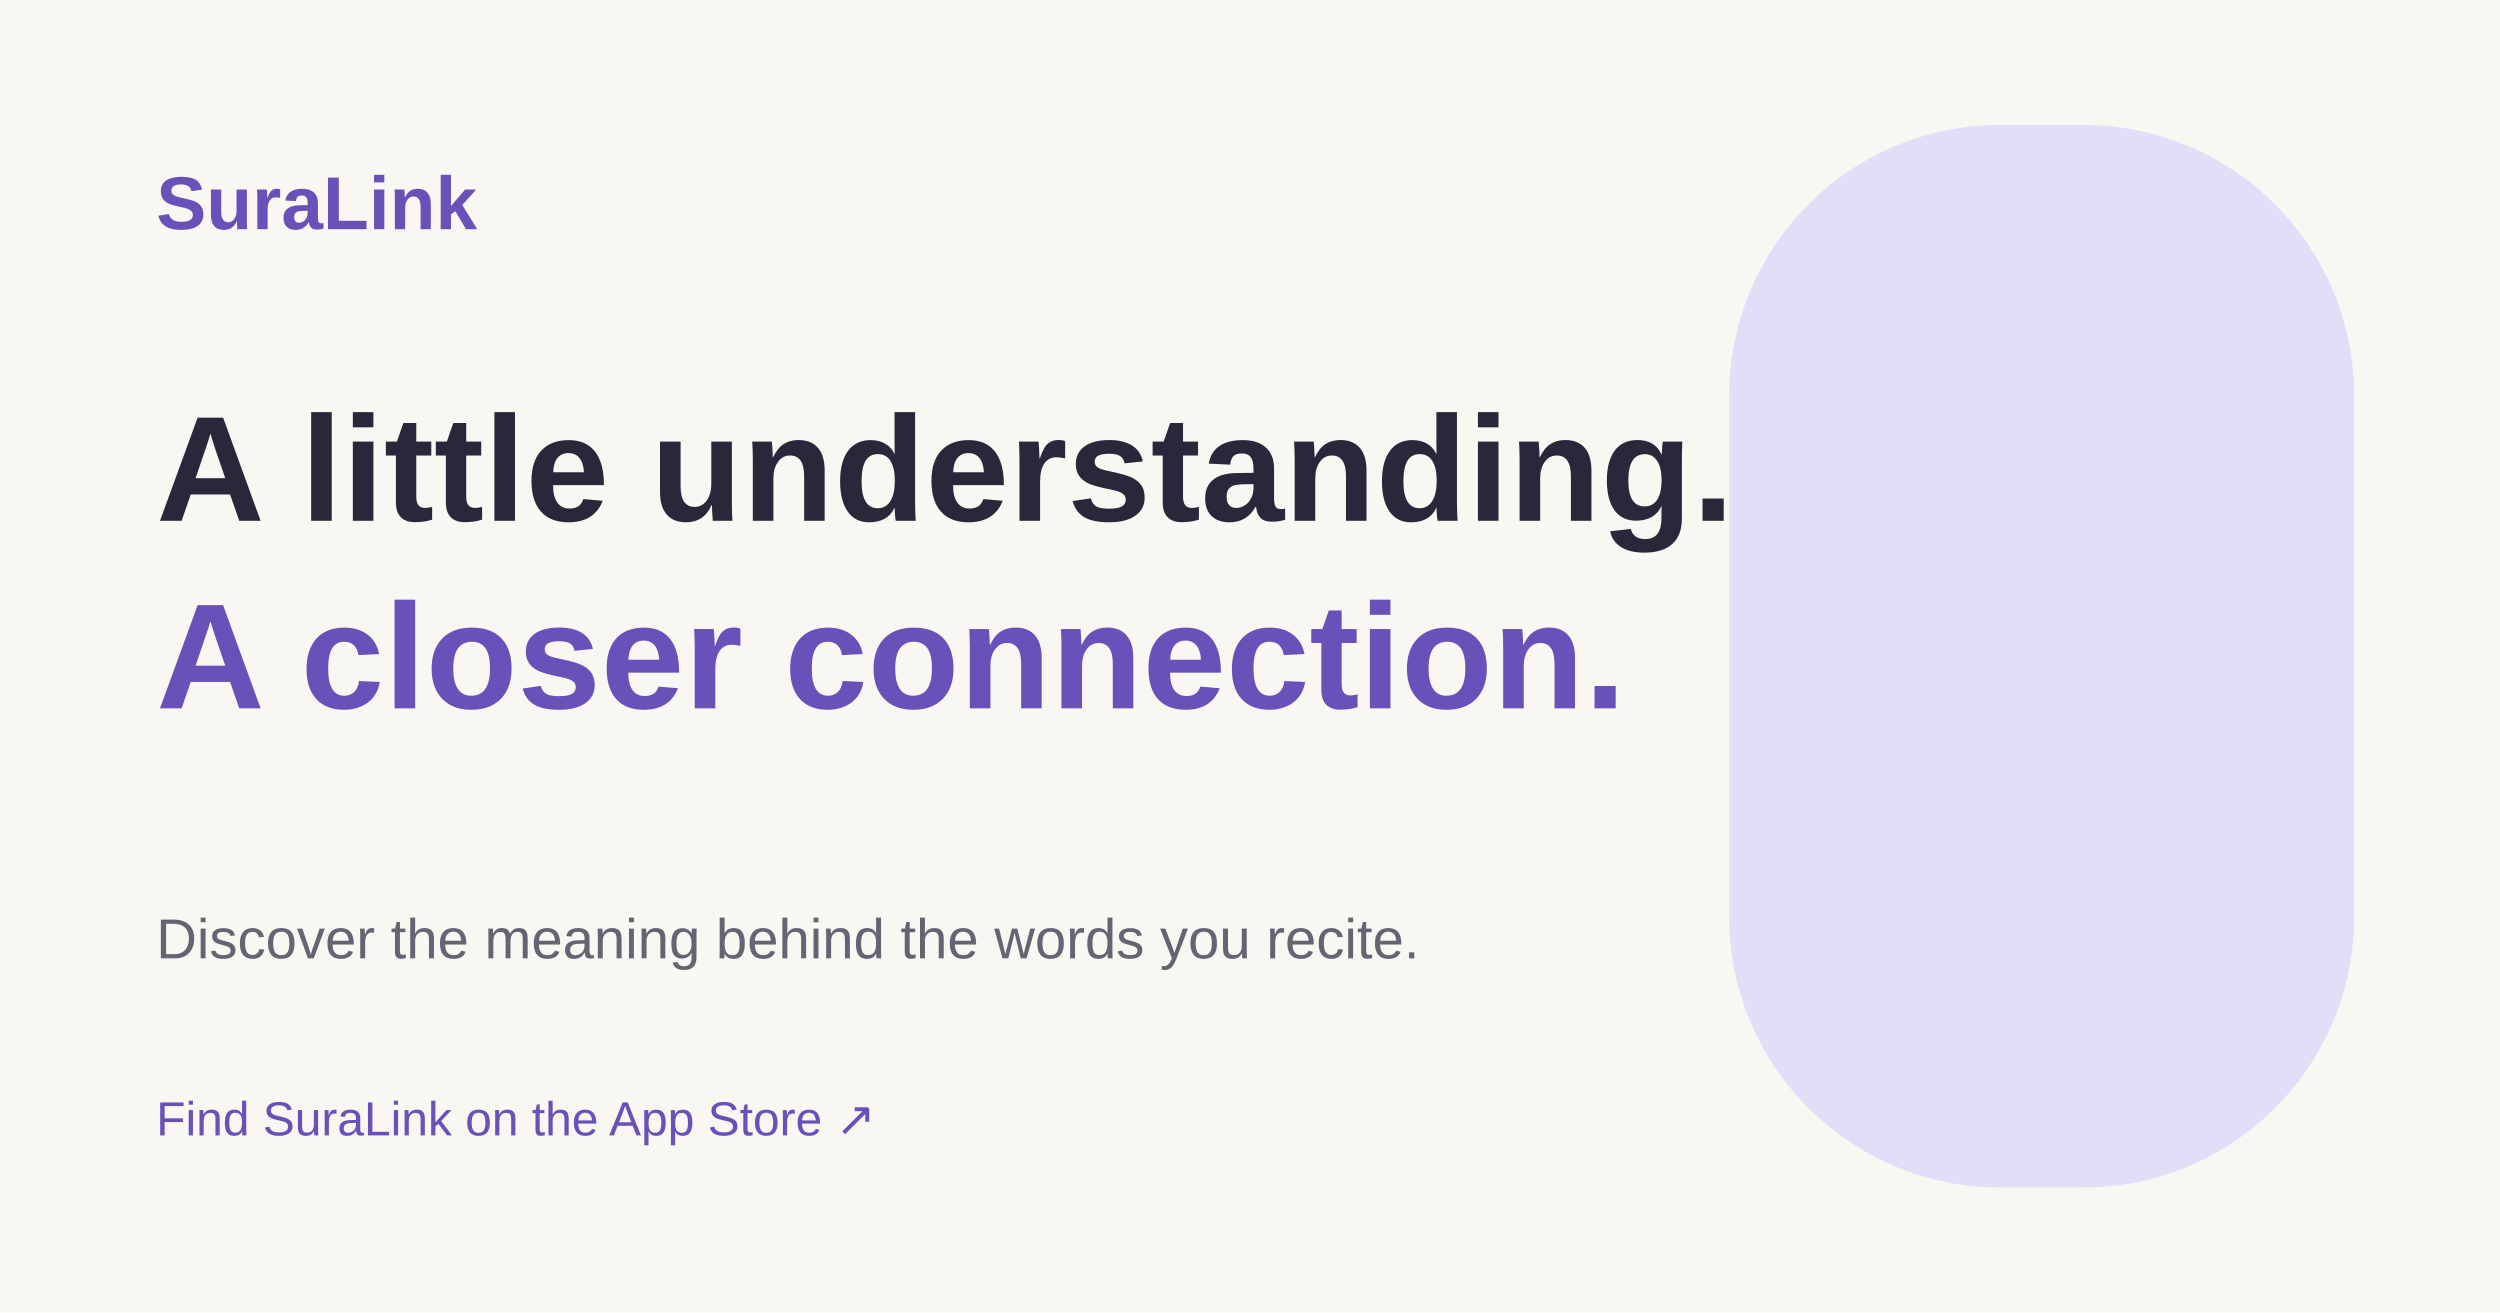
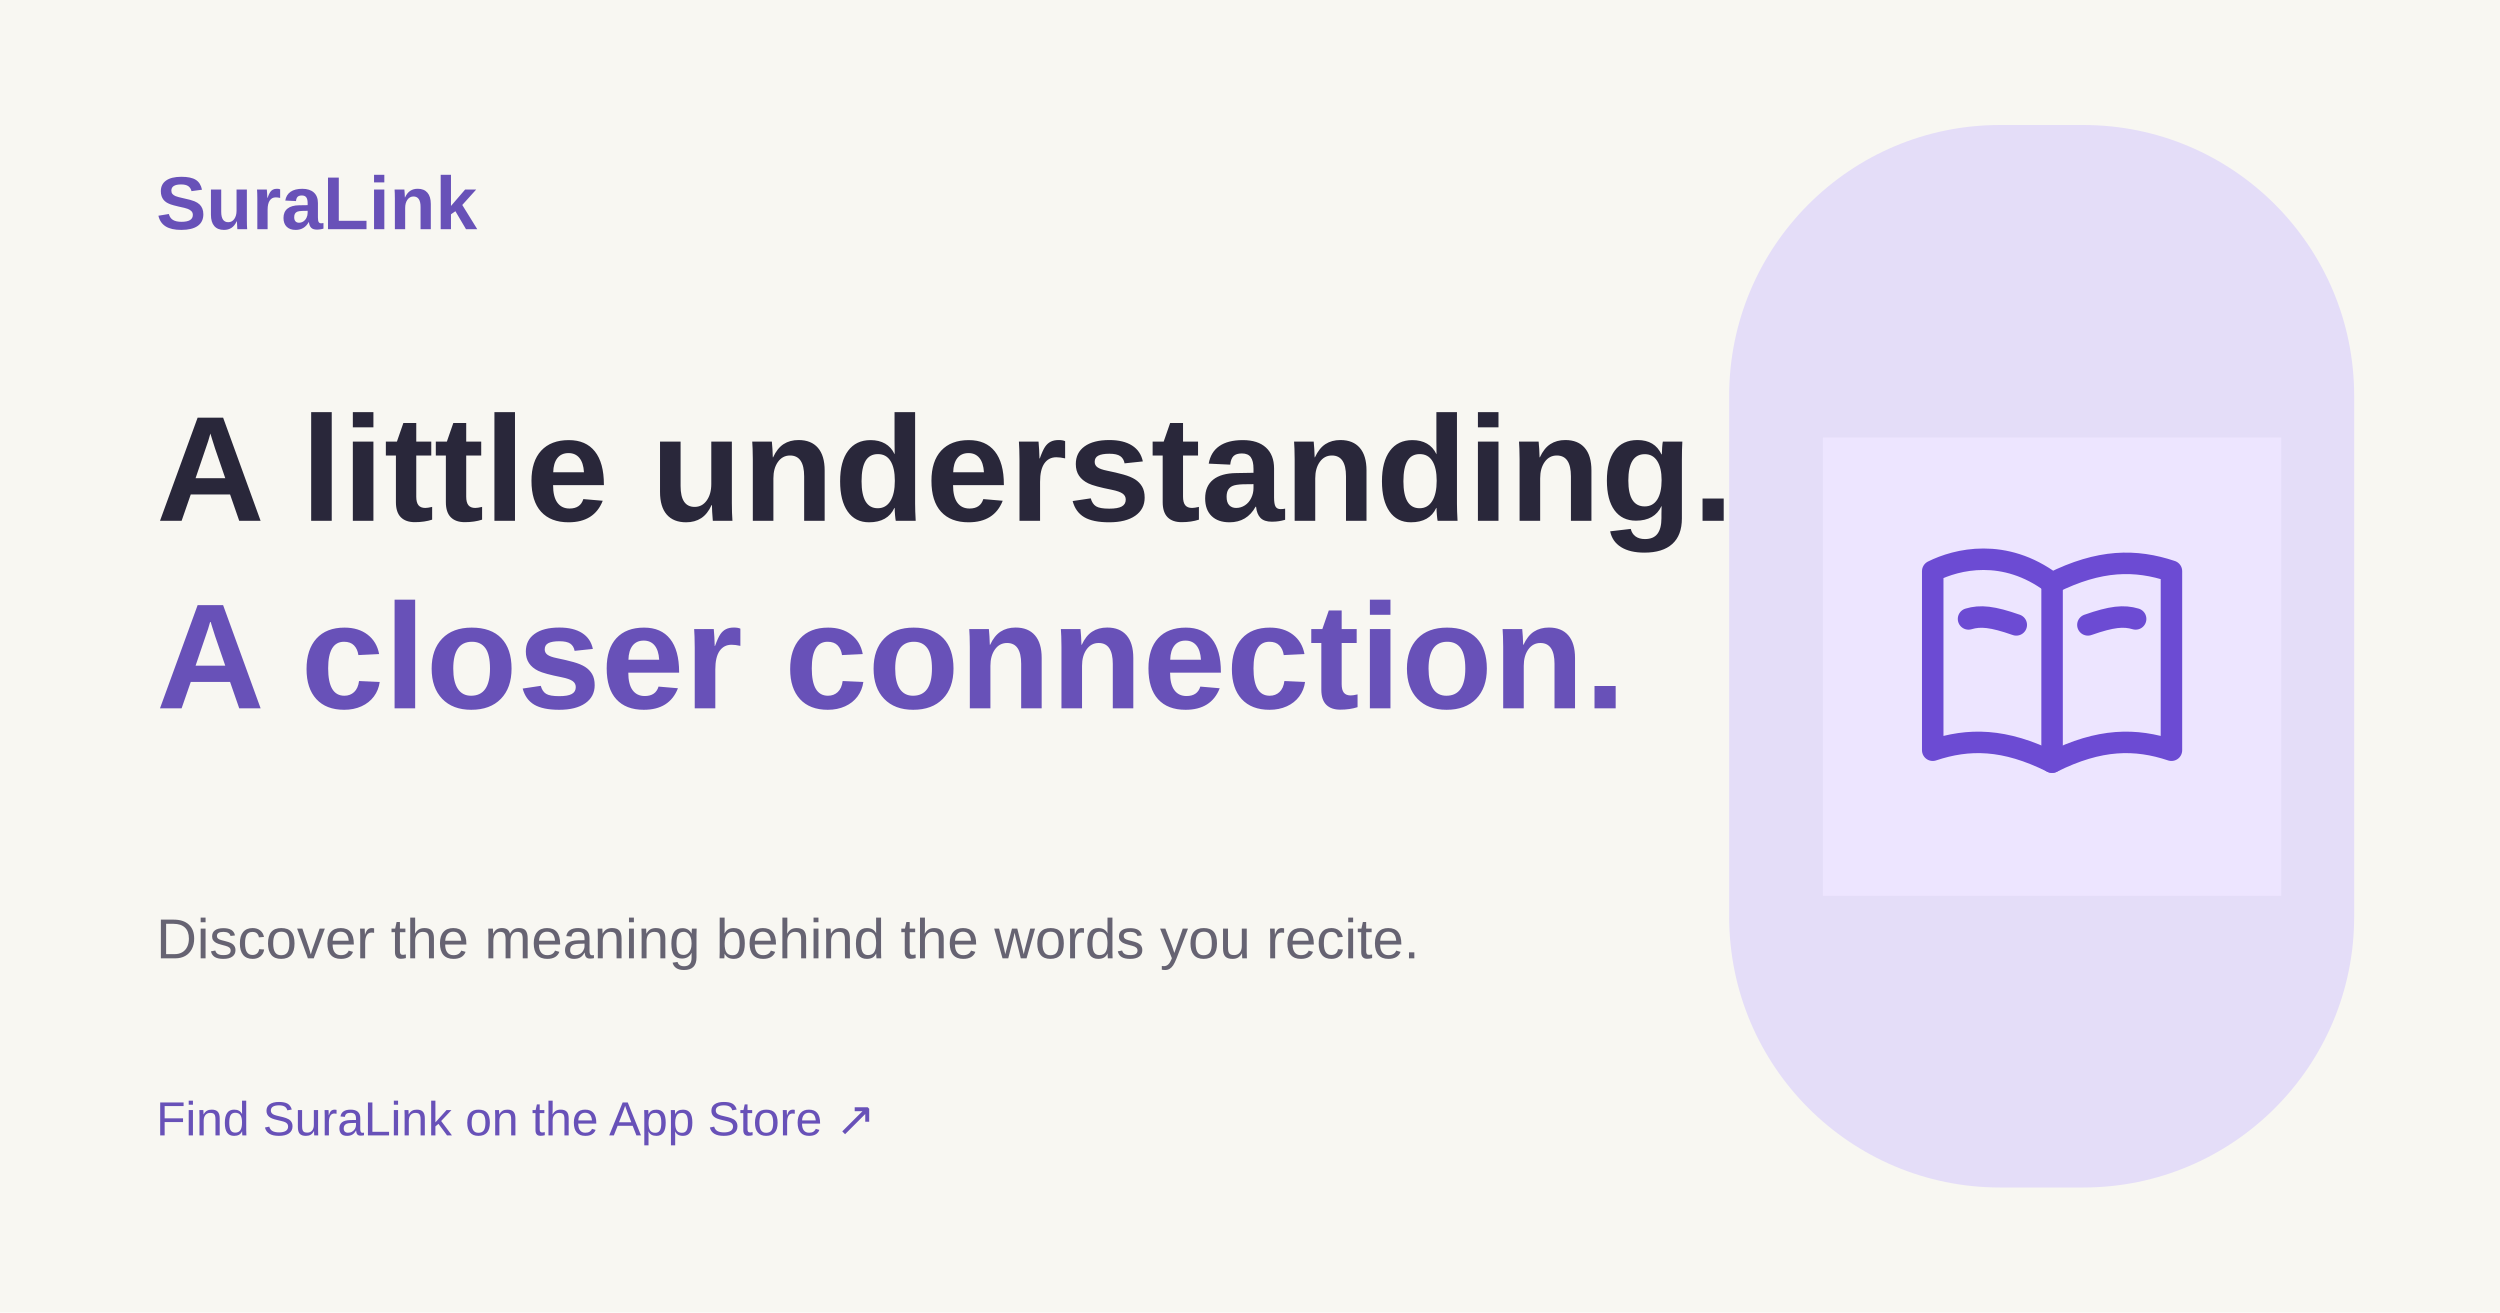
<svg xmlns="http://www.w3.org/2000/svg" viewBox="0 0 1200 630">
  <rect width="1200" height="630" fill="#f8f7f2" />
  <rect x="830" y="60" width="300" height="510" rx="130" fill="#e4ddf8" />
  <text x="75" y="110" fill="#6851b8" font-family="Arial,sans-serif" font-size="36" font-weight="bold">SuraLink</text>
  <g font-family="Arial,sans-serif" font-weight="bold" font-size="72">
    <text x="75" y="250" fill="#29273a">A little understanding.</text>
    <text x="75" y="340" fill="#6851b8">A closer connection.</text>
  </g>
  <text x="75" y="460" fill="#666372" font-family="Arial,sans-serif" font-size="27">Discover the meaning behind the words you recite.</text>
  <text x="75" y="545" fill="#6851b8" font-family="Arial,sans-serif" font-size="23">Find SuraLink on the App Store ↗</text>
+   <svg x="875" y="210" width="220" height="220" viewBox="0 0 1024 1024">
+     <rect width="1024" height="1024" fill="#ede5ff" />
+     <g transform="translate(192 192) scale(26.66667)" fill="none" stroke="#6c4bd3" stroke-width="1.8" stroke-linecap="round" stroke-linejoin="round">
+       <path d="M12 5C8 2 4 3 2 4v15c3-1 6-1 10 1 4-2 7-2 10-1V4c-3-1-6-1-10 1Z" />
+       <path d="M12 5v15M5 8c1-.3 2-.2 4 .5M15 8.5c2-.7 3-.8 4-.5" />
+     </g>
+   </svg>
</svg>
